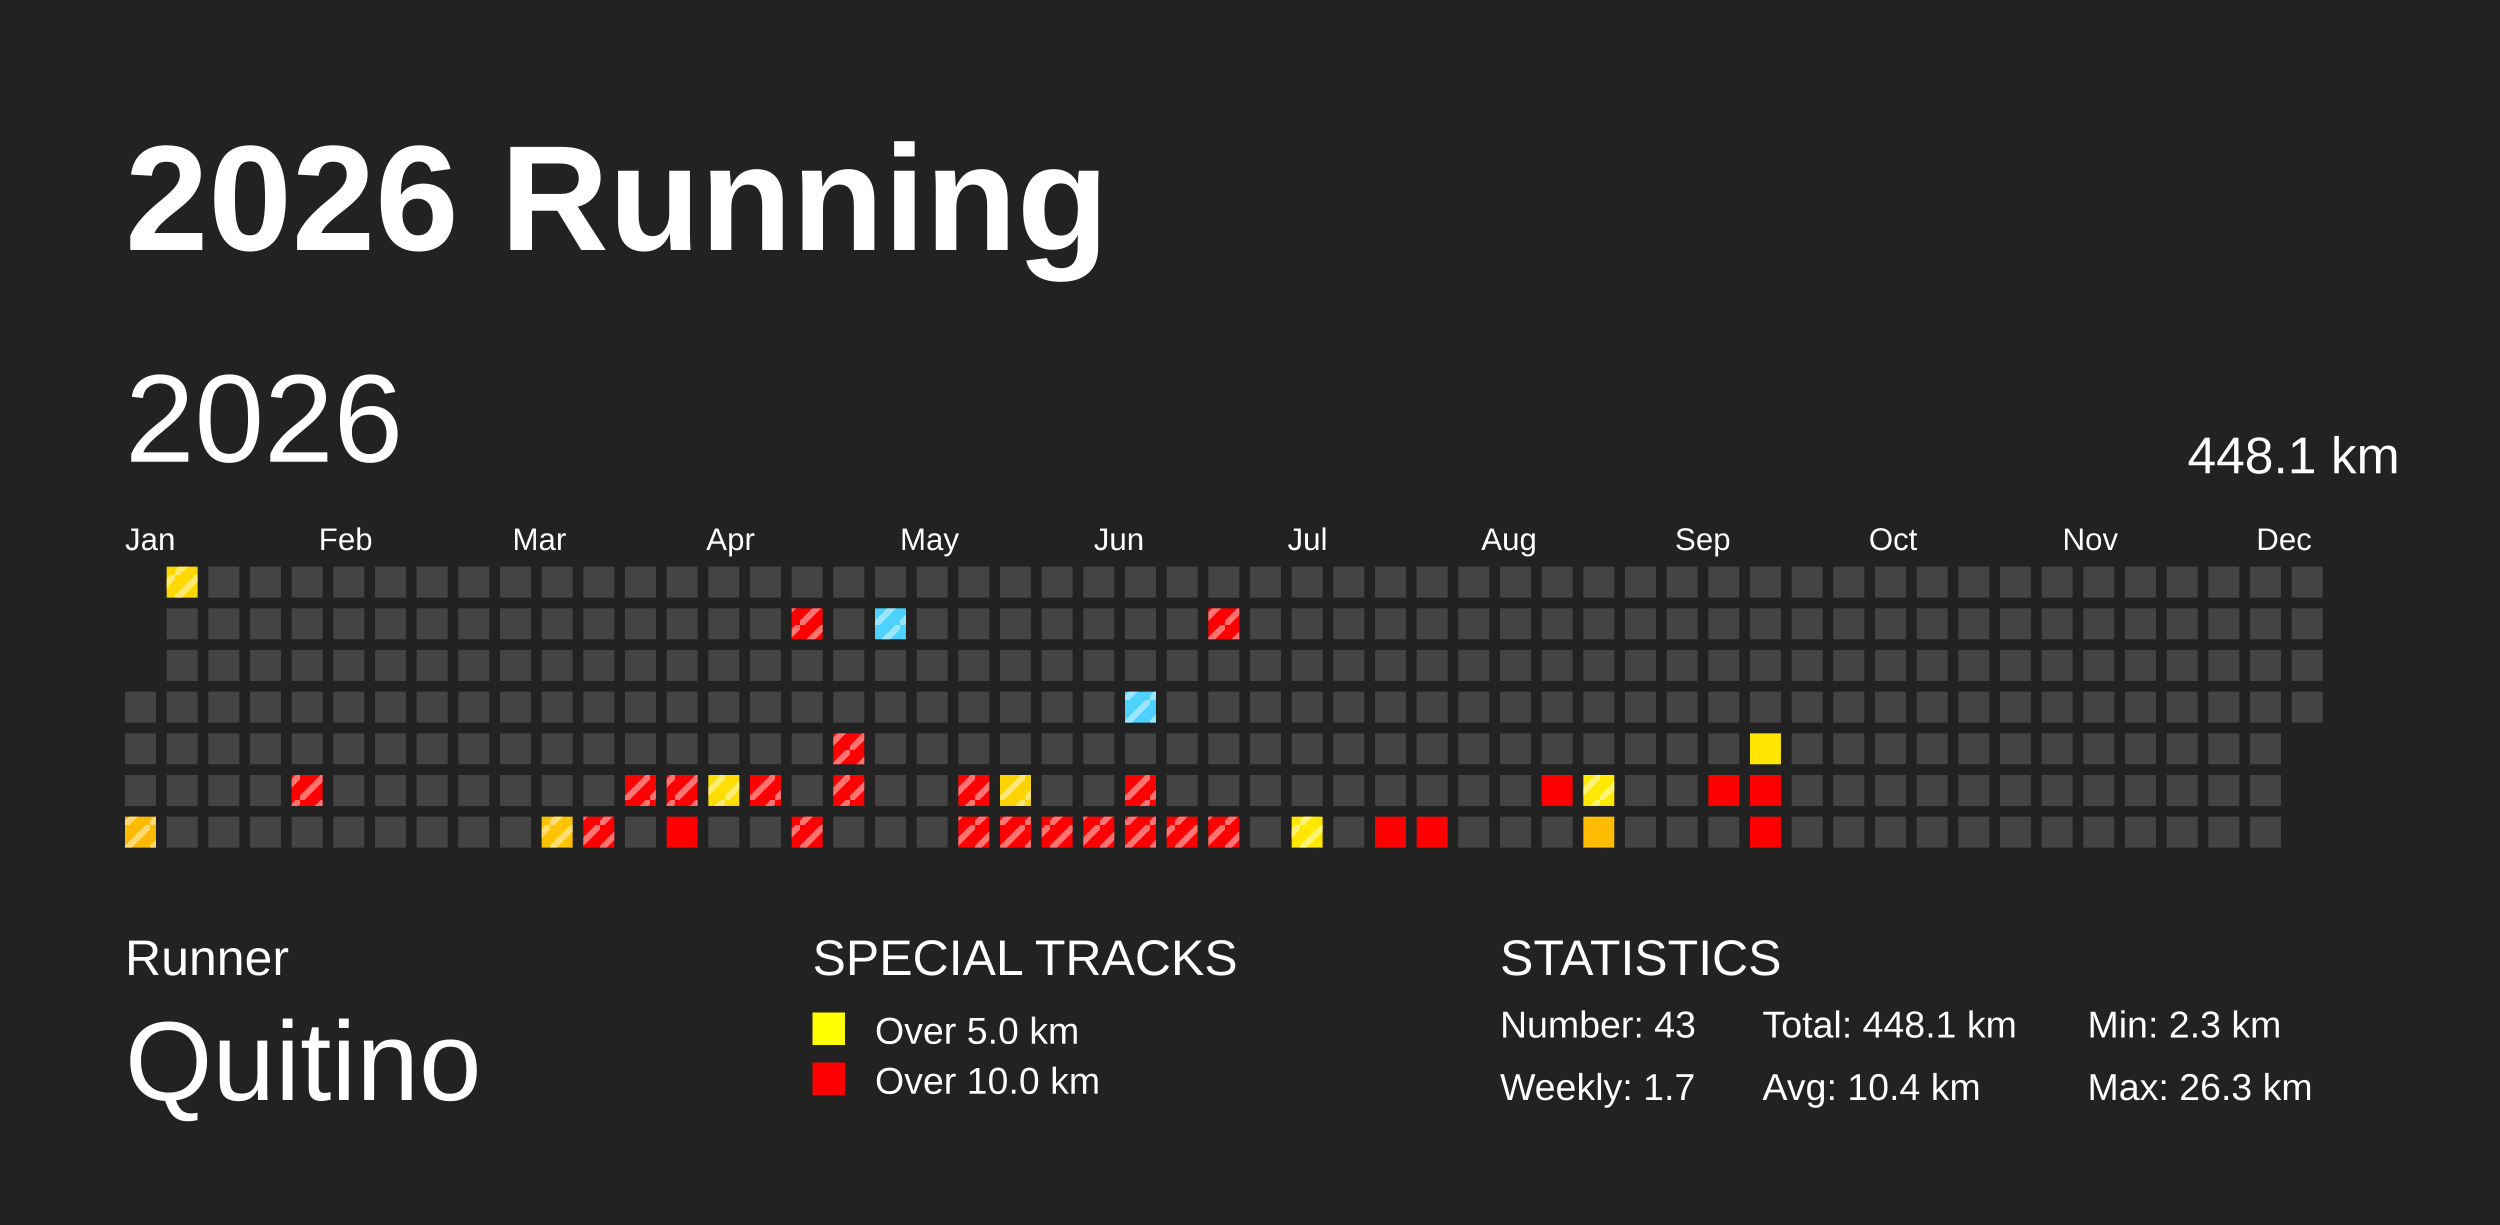
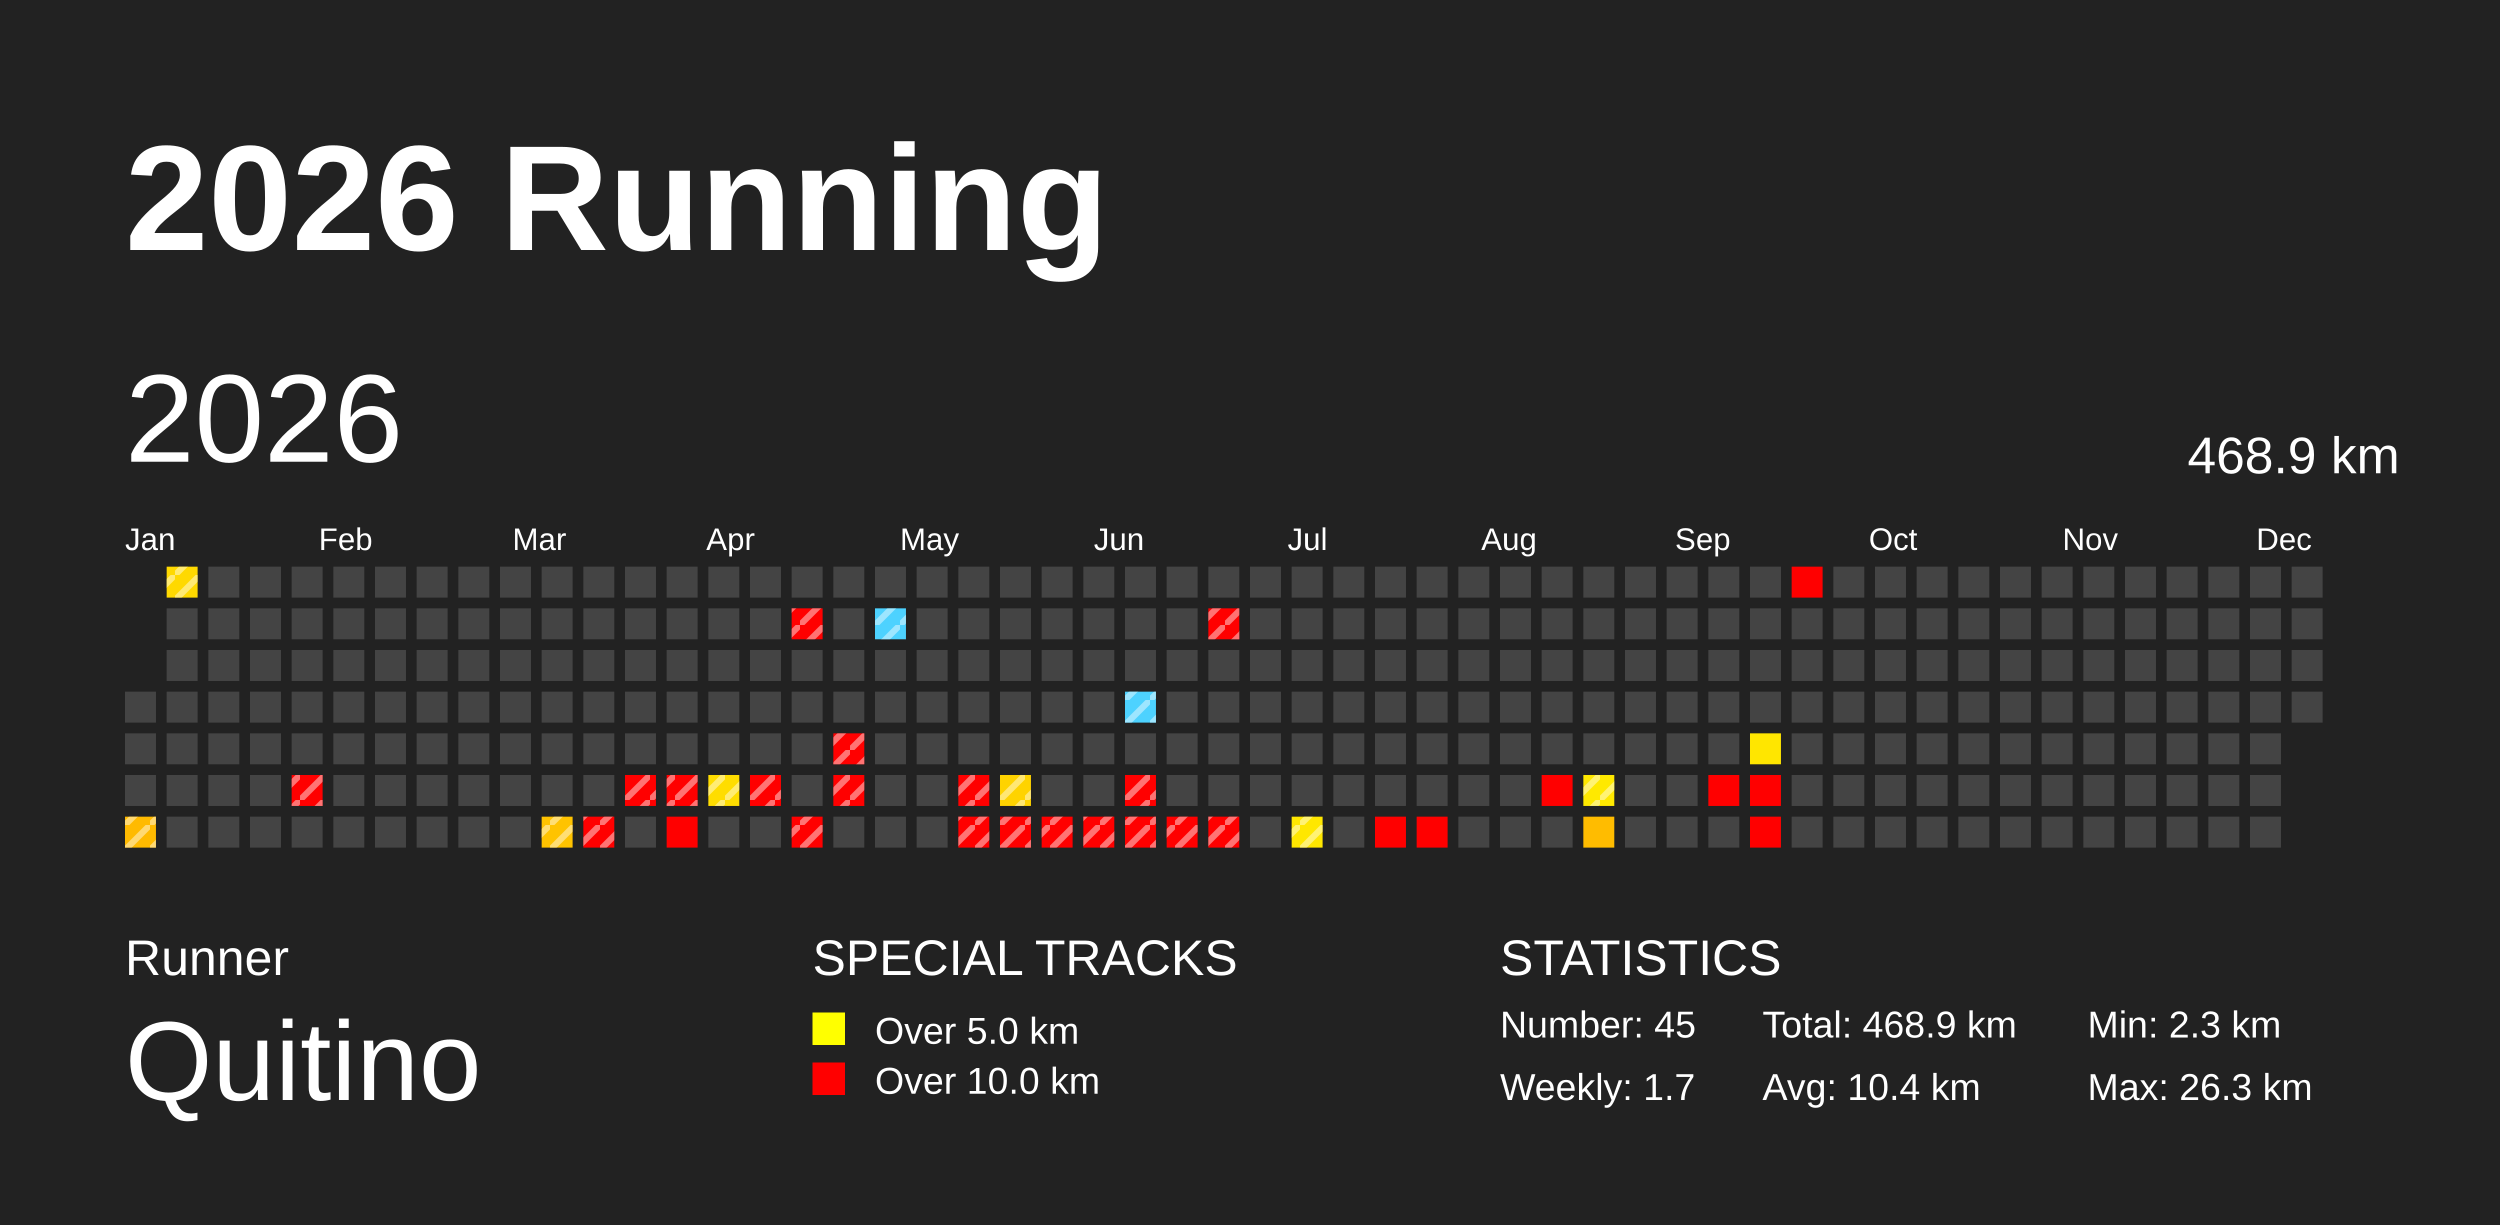
<svg xmlns="http://www.w3.org/2000/svg" baseProfile="full" height="98mm" version="1.1" viewBox="0,0,200,98" width="200mm">
  <defs>
    <pattern height="2" id="indoor-stripe" patternUnits="userSpaceOnUse" width="2">
      <line stroke="white" stroke-opacity="0.45" stroke-width="0.5" x1="0" x2="2" y1="2" y2="0" />
    </pattern>
  </defs>
  <rect fill="#222222" height="98" width="200" x="0" y="0" />
  <text fill="#FFFFFF" style="font-size:12px; font-family:Arial; font-weight:bold;" x="10" y="20">2026 Running</text>
  <text fill="#FFFFFF" style="font-size:4px; font-family:Arial" x="10" y="78">Runner</text>
  <text fill="#FFFFFF" style="font-size:9px; font-family:Arial" x="10" y="88">Quitino</text>
  <text fill="#FFFFFF" style="font-size:4px; font-family:Arial" x="65" y="78">SPECIAL TRACKS</text>
  <rect fill="yellow" height="2.6" width="2.6" x="65" y="81" />
  <text fill="#FFFFFF" style="font-size:3px; font-family:Arial" x="70" y="83.5">Over 5.0 km</text>
  <rect fill="red" height="2.6" width="2.6" x="65" y="85" />
  <text fill="#FFFFFF" style="font-size:3px; font-family:Arial" x="70" y="87.5">Over 10.0 km</text>
  <text fill="#FFFFFF" style="font-size:4px; font-family:Arial" x="120" y="78">STATISTICS</text>
-   <text fill="#FFFFFF" style="font-size:3px; font-family:Arial" x="120" y="83">Number: 43</text>
+   <text fill="#FFFFFF" style="font-size:3px; font-family:Arial" x="120" y="83">Number: 45</text>
  <text fill="#FFFFFF" style="font-size:3px; font-family:Arial" x="120" y="88">Weekly: 1.7</text>
-   <text fill="#FFFFFF" style="font-size:3px; font-family:Arial" x="141" y="83">Total: 448.1 km</text>
+   <text fill="#FFFFFF" style="font-size:3px; font-family:Arial" x="141" y="83">Total: 468.9 km</text>
  <text fill="#FFFFFF" style="font-size:3px; font-family:Arial" x="141" y="88">Avg: 10.4 km</text>
  <text fill="#FFFFFF" style="font-size:3px; font-family:Arial" x="167" y="83">Min: 2.3 km</text>
  <text fill="#FFFFFF" style="font-size:3px; font-family:Arial" x="167" y="88">Max: 26.3 km</text>
  <text dominant-baseline="hanging" fill="#FFFFFF" style="font-size:10.0px; font-family:Arial;" x="10" y="30">2026</text>
-   <text dominant-baseline="hanging" fill="#FFFFFF" style="font-size:4.125px; font-family:Arial;" x="175" y="35">448.1 km</text>
+   <text dominant-baseline="hanging" fill="#FFFFFF" style="font-size:4.125px; font-family:Arial;" x="175" y="35">468.9 km</text>
  <text fill="#FFFFFF" style="font-size:2.5px; font-family:Arial" x="10.0" y="44">Jan</text>
  <text fill="#FFFFFF" style="font-size:2.5px; font-family:Arial" x="25.5" y="44">Feb</text>
  <text fill="#FFFFFF" style="font-size:2.5px; font-family:Arial" x="41.0" y="44">Mar</text>
  <text fill="#FFFFFF" style="font-size:2.5px; font-family:Arial" x="56.5" y="44">Apr</text>
  <text fill="#FFFFFF" style="font-size:2.5px; font-family:Arial" x="72.0" y="44">May</text>
  <text fill="#FFFFFF" style="font-size:2.5px; font-family:Arial" x="87.5" y="44">Jun</text>
  <text fill="#FFFFFF" style="font-size:2.5px; font-family:Arial" x="103.0" y="44">Jul</text>
  <text fill="#FFFFFF" style="font-size:2.5px; font-family:Arial" x="118.5" y="44">Aug</text>
  <text fill="#FFFFFF" style="font-size:2.5px; font-family:Arial" x="134.0" y="44">Sep</text>
  <text fill="#FFFFFF" style="font-size:2.5px; font-family:Arial" x="149.5" y="44">Oct</text>
  <text fill="#FFFFFF" style="font-size:2.5px; font-family:Arial" x="165.0" y="44">Nov</text>
  <text fill="#FFFFFF" style="font-size:2.5px; font-family:Arial" x="180.5" y="44">Dec</text>
  <rect fill="#444444" height="2.476" width="2.476" x="10" y="55.333" />
  <rect fill="#444444" height="2.476" width="2.476" x="10" y="58.667" />
  <rect fill="#444444" height="2.476" width="2.476" x="10" y="62" />
  <rect fill="#ffba00" height="2.476" width="2.476" x="10" y="65.333" />
  <rect fill="url(#indoor-stripe)" height="2.476" width="2.476" x="10" y="65.333" />
  <rect fill="#ffd900" height="2.476" width="2.476" x="13.333" y="45.333" />
  <rect fill="url(#indoor-stripe)" height="2.476" width="2.476" x="13.333" y="45.333" />
  <rect fill="#444444" height="2.476" width="2.476" x="13.333" y="48.667" />
  <rect fill="#444444" height="2.476" width="2.476" x="13.333" y="52" />
  <rect fill="#444444" height="2.476" width="2.476" x="13.333" y="55.333" />
  <rect fill="#444444" height="2.476" width="2.476" x="13.333" y="58.667" />
  <rect fill="#444444" height="2.476" width="2.476" x="13.333" y="62" />
  <rect fill="#444444" height="2.476" width="2.476" x="13.333" y="65.333" />
  <rect fill="#444444" height="2.476" width="2.476" x="16.667" y="45.333" />
  <rect fill="#444444" height="2.476" width="2.476" x="16.667" y="48.667" />
  <rect fill="#444444" height="2.476" width="2.476" x="16.667" y="52" />
  <rect fill="#444444" height="2.476" width="2.476" x="16.667" y="55.333" />
  <rect fill="#444444" height="2.476" width="2.476" x="16.667" y="58.667" />
  <rect fill="#444444" height="2.476" width="2.476" x="16.667" y="62" />
  <rect fill="#444444" height="2.476" width="2.476" x="16.667" y="65.333" />
  <rect fill="#444444" height="2.476" width="2.476" x="20.0" y="45.333" />
  <rect fill="#444444" height="2.476" width="2.476" x="20.0" y="48.667" />
  <rect fill="#444444" height="2.476" width="2.476" x="20.0" y="52" />
  <rect fill="#444444" height="2.476" width="2.476" x="20.0" y="55.333" />
  <rect fill="#444444" height="2.476" width="2.476" x="20.0" y="58.667" />
  <rect fill="#444444" height="2.476" width="2.476" x="20.0" y="62" />
  <rect fill="#444444" height="2.476" width="2.476" x="20.0" y="65.333" />
  <rect fill="#444444" height="2.476" width="2.476" x="23.333" y="45.333" />
  <rect fill="#444444" height="2.476" width="2.476" x="23.333" y="48.667" />
  <rect fill="#444444" height="2.476" width="2.476" x="23.333" y="52" />
  <rect fill="#444444" height="2.476" width="2.476" x="23.333" y="55.333" />
  <rect fill="#444444" height="2.476" width="2.476" x="23.333" y="58.667" />
  <rect fill="red" height="2.476" width="2.476" x="23.333" y="62" />
  <rect fill="url(#indoor-stripe)" height="2.476" width="2.476" x="23.333" y="62" />
  <rect fill="#444444" height="2.476" width="2.476" x="23.333" y="65.333" />
  <rect fill="#444444" height="2.476" width="2.476" x="26.667" y="45.333" />
  <rect fill="#444444" height="2.476" width="2.476" x="26.667" y="48.667" />
  <rect fill="#444444" height="2.476" width="2.476" x="26.667" y="52" />
  <rect fill="#444444" height="2.476" width="2.476" x="26.667" y="55.333" />
  <rect fill="#444444" height="2.476" width="2.476" x="26.667" y="58.667" />
  <rect fill="#444444" height="2.476" width="2.476" x="26.667" y="62" />
  <rect fill="#444444" height="2.476" width="2.476" x="26.667" y="65.333" />
  <rect fill="#444444" height="2.476" width="2.476" x="30" y="45.333" />
  <rect fill="#444444" height="2.476" width="2.476" x="30" y="48.667" />
  <rect fill="#444444" height="2.476" width="2.476" x="30" y="52" />
  <rect fill="#444444" height="2.476" width="2.476" x="30" y="55.333" />
  <rect fill="#444444" height="2.476" width="2.476" x="30" y="58.667" />
  <rect fill="#444444" height="2.476" width="2.476" x="30" y="62" />
  <rect fill="#444444" height="2.476" width="2.476" x="30" y="65.333" />
  <rect fill="#444444" height="2.476" width="2.476" x="33.333" y="45.333" />
  <rect fill="#444444" height="2.476" width="2.476" x="33.333" y="48.667" />
  <rect fill="#444444" height="2.476" width="2.476" x="33.333" y="52" />
  <rect fill="#444444" height="2.476" width="2.476" x="33.333" y="55.333" />
  <rect fill="#444444" height="2.476" width="2.476" x="33.333" y="58.667" />
  <rect fill="#444444" height="2.476" width="2.476" x="33.333" y="62" />
  <rect fill="#444444" height="2.476" width="2.476" x="33.333" y="65.333" />
  <rect fill="#444444" height="2.476" width="2.476" x="36.667" y="45.333" />
  <rect fill="#444444" height="2.476" width="2.476" x="36.667" y="48.667" />
  <rect fill="#444444" height="2.476" width="2.476" x="36.667" y="52" />
  <rect fill="#444444" height="2.476" width="2.476" x="36.667" y="55.333" />
  <rect fill="#444444" height="2.476" width="2.476" x="36.667" y="58.667" />
  <rect fill="#444444" height="2.476" width="2.476" x="36.667" y="62" />
  <rect fill="#444444" height="2.476" width="2.476" x="36.667" y="65.333" />
  <rect fill="#444444" height="2.476" width="2.476" x="40.0" y="45.333" />
  <rect fill="#444444" height="2.476" width="2.476" x="40.0" y="48.667" />
  <rect fill="#444444" height="2.476" width="2.476" x="40.0" y="52" />
  <rect fill="#444444" height="2.476" width="2.476" x="40.0" y="55.333" />
  <rect fill="#444444" height="2.476" width="2.476" x="40.0" y="58.667" />
  <rect fill="#444444" height="2.476" width="2.476" x="40.0" y="62" />
  <rect fill="#444444" height="2.476" width="2.476" x="40.0" y="65.333" />
  <rect fill="#444444" height="2.476" width="2.476" x="43.333" y="45.333" />
  <rect fill="#444444" height="2.476" width="2.476" x="43.333" y="48.667" />
  <rect fill="#444444" height="2.476" width="2.476" x="43.333" y="52" />
  <rect fill="#444444" height="2.476" width="2.476" x="43.333" y="55.333" />
  <rect fill="#444444" height="2.476" width="2.476" x="43.333" y="58.667" />
  <rect fill="#444444" height="2.476" width="2.476" x="43.333" y="62" />
  <rect fill="#ffc300" height="2.476" width="2.476" x="43.333" y="65.333" />
  <rect fill="url(#indoor-stripe)" height="2.476" width="2.476" x="43.333" y="65.333" />
  <rect fill="#444444" height="2.476" width="2.476" x="46.667" y="45.333" />
  <rect fill="#444444" height="2.476" width="2.476" x="46.667" y="48.667" />
  <rect fill="#444444" height="2.476" width="2.476" x="46.667" y="52" />
  <rect fill="#444444" height="2.476" width="2.476" x="46.667" y="55.333" />
  <rect fill="#444444" height="2.476" width="2.476" x="46.667" y="58.667" />
  <rect fill="#444444" height="2.476" width="2.476" x="46.667" y="62" />
  <rect fill="red" height="2.476" width="2.476" x="46.667" y="65.333" />
  <rect fill="url(#indoor-stripe)" height="2.476" width="2.476" x="46.667" y="65.333" />
  <rect fill="#444444" height="2.476" width="2.476" x="50" y="45.333" />
  <rect fill="#444444" height="2.476" width="2.476" x="50" y="48.667" />
  <rect fill="#444444" height="2.476" width="2.476" x="50" y="52" />
  <rect fill="#444444" height="2.476" width="2.476" x="50" y="55.333" />
  <rect fill="#444444" height="2.476" width="2.476" x="50" y="58.667" />
  <rect fill="red" height="2.476" width="2.476" x="50" y="62" />
  <rect fill="url(#indoor-stripe)" height="2.476" width="2.476" x="50" y="62" />
  <rect fill="#444444" height="2.476" width="2.476" x="50" y="65.333" />
  <rect fill="#444444" height="2.476" width="2.476" x="53.333" y="45.333" />
  <rect fill="#444444" height="2.476" width="2.476" x="53.333" y="48.667" />
  <rect fill="#444444" height="2.476" width="2.476" x="53.333" y="52" />
  <rect fill="#444444" height="2.476" width="2.476" x="53.333" y="55.333" />
  <rect fill="#444444" height="2.476" width="2.476" x="53.333" y="58.667" />
  <rect fill="red" height="2.476" width="2.476" x="53.333" y="62" />
  <rect fill="url(#indoor-stripe)" height="2.476" width="2.476" x="53.333" y="62" />
  <rect fill="red" height="2.476" width="2.476" x="53.333" y="65.333" />
  <rect fill="#444444" height="2.476" width="2.476" x="56.667" y="45.333" />
  <rect fill="#444444" height="2.476" width="2.476" x="56.667" y="48.667" />
  <rect fill="#444444" height="2.476" width="2.476" x="56.667" y="52" />
  <rect fill="#444444" height="2.476" width="2.476" x="56.667" y="55.333" />
  <rect fill="#444444" height="2.476" width="2.476" x="56.667" y="58.667" />
  <rect fill="#ffdd00" height="2.476" width="2.476" x="56.667" y="62" />
  <rect fill="url(#indoor-stripe)" height="2.476" width="2.476" x="56.667" y="62" />
  <rect fill="#444444" height="2.476" width="2.476" x="56.667" y="65.333" />
  <rect fill="#444444" height="2.476" width="2.476" x="60" y="45.333" />
  <rect fill="#444444" height="2.476" width="2.476" x="60" y="48.667" />
  <rect fill="#444444" height="2.476" width="2.476" x="60" y="52" />
  <rect fill="#444444" height="2.476" width="2.476" x="60" y="55.333" />
  <rect fill="#444444" height="2.476" width="2.476" x="60" y="58.667" />
  <rect fill="red" height="2.476" width="2.476" x="60" y="62" />
  <rect fill="url(#indoor-stripe)" height="2.476" width="2.476" x="60" y="62" />
  <rect fill="#444444" height="2.476" width="2.476" x="60" y="65.333" />
  <rect fill="#444444" height="2.476" width="2.476" x="63.333" y="45.333" />
  <rect fill="red" height="2.476" width="2.476" x="63.333" y="48.667" />
  <rect fill="url(#indoor-stripe)" height="2.476" width="2.476" x="63.333" y="48.667" />
  <rect fill="#444444" height="2.476" width="2.476" x="63.333" y="52" />
  <rect fill="#444444" height="2.476" width="2.476" x="63.333" y="55.333" />
  <rect fill="#444444" height="2.476" width="2.476" x="63.333" y="58.667" />
  <rect fill="#444444" height="2.476" width="2.476" x="63.333" y="62" />
  <rect fill="red" height="2.476" width="2.476" x="63.333" y="65.333" />
  <rect fill="url(#indoor-stripe)" height="2.476" width="2.476" x="63.333" y="65.333" />
  <rect fill="#444444" height="2.476" width="2.476" x="66.667" y="45.333" />
  <rect fill="#444444" height="2.476" width="2.476" x="66.667" y="48.667" />
  <rect fill="#444444" height="2.476" width="2.476" x="66.667" y="52" />
  <rect fill="#444444" height="2.476" width="2.476" x="66.667" y="55.333" />
  <rect fill="red" height="2.476" width="2.476" x="66.667" y="58.667" />
  <rect fill="url(#indoor-stripe)" height="2.476" width="2.476" x="66.667" y="58.667" />
  <rect fill="red" height="2.476" width="2.476" x="66.667" y="62" />
  <rect fill="url(#indoor-stripe)" height="2.476" width="2.476" x="66.667" y="62" />
  <rect fill="#444444" height="2.476" width="2.476" x="66.667" y="65.333" />
  <rect fill="#444444" height="2.476" width="2.476" x="70" y="45.333" />
  <rect fill="#4dd2ff" height="2.476" width="2.476" x="70" y="48.667" />
  <rect fill="url(#indoor-stripe)" height="2.476" width="2.476" x="70" y="48.667" />
  <rect fill="#444444" height="2.476" width="2.476" x="70" y="52" />
  <rect fill="#444444" height="2.476" width="2.476" x="70" y="55.333" />
  <rect fill="#444444" height="2.476" width="2.476" x="70" y="58.667" />
  <rect fill="#444444" height="2.476" width="2.476" x="70" y="62" />
  <rect fill="#444444" height="2.476" width="2.476" x="70" y="65.333" />
  <rect fill="#444444" height="2.476" width="2.476" x="73.333" y="45.333" />
  <rect fill="#444444" height="2.476" width="2.476" x="73.333" y="48.667" />
  <rect fill="#444444" height="2.476" width="2.476" x="73.333" y="52" />
  <rect fill="#444444" height="2.476" width="2.476" x="73.333" y="55.333" />
  <rect fill="#444444" height="2.476" width="2.476" x="73.333" y="58.667" />
  <rect fill="#444444" height="2.476" width="2.476" x="73.333" y="62" />
  <rect fill="#444444" height="2.476" width="2.476" x="73.333" y="65.333" />
  <rect fill="#444444" height="2.476" width="2.476" x="76.667" y="45.333" />
  <rect fill="#444444" height="2.476" width="2.476" x="76.667" y="48.667" />
  <rect fill="#444444" height="2.476" width="2.476" x="76.667" y="52" />
  <rect fill="#444444" height="2.476" width="2.476" x="76.667" y="55.333" />
  <rect fill="#444444" height="2.476" width="2.476" x="76.667" y="58.667" />
  <rect fill="red" height="2.476" width="2.476" x="76.667" y="62" />
  <rect fill="url(#indoor-stripe)" height="2.476" width="2.476" x="76.667" y="62" />
  <rect fill="red" height="2.476" width="2.476" x="76.667" y="65.333" />
  <rect fill="url(#indoor-stripe)" height="2.476" width="2.476" x="76.667" y="65.333" />
  <rect fill="#444444" height="2.476" width="2.476" x="80.0" y="45.333" />
  <rect fill="#444444" height="2.476" width="2.476" x="80.0" y="48.667" />
  <rect fill="#444444" height="2.476" width="2.476" x="80.0" y="52" />
  <rect fill="#444444" height="2.476" width="2.476" x="80.0" y="55.333" />
  <rect fill="#444444" height="2.476" width="2.476" x="80.0" y="58.667" />
  <rect fill="#ffd300" height="2.476" width="2.476" x="80.0" y="62" />
  <rect fill="url(#indoor-stripe)" height="2.476" width="2.476" x="80.0" y="62" />
  <rect fill="red" height="2.476" width="2.476" x="80.0" y="65.333" />
  <rect fill="url(#indoor-stripe)" height="2.476" width="2.476" x="80.0" y="65.333" />
  <rect fill="#444444" height="2.476" width="2.476" x="83.333" y="45.333" />
  <rect fill="#444444" height="2.476" width="2.476" x="83.333" y="48.667" />
  <rect fill="#444444" height="2.476" width="2.476" x="83.333" y="52" />
  <rect fill="#444444" height="2.476" width="2.476" x="83.333" y="55.333" />
  <rect fill="#444444" height="2.476" width="2.476" x="83.333" y="58.667" />
  <rect fill="#444444" height="2.476" width="2.476" x="83.333" y="62" />
  <rect fill="red" height="2.476" width="2.476" x="83.333" y="65.333" />
  <rect fill="url(#indoor-stripe)" height="2.476" width="2.476" x="83.333" y="65.333" />
  <rect fill="#444444" height="2.476" width="2.476" x="86.667" y="45.333" />
  <rect fill="#444444" height="2.476" width="2.476" x="86.667" y="48.667" />
  <rect fill="#444444" height="2.476" width="2.476" x="86.667" y="52" />
  <rect fill="#444444" height="2.476" width="2.476" x="86.667" y="55.333" />
  <rect fill="#444444" height="2.476" width="2.476" x="86.667" y="58.667" />
  <rect fill="#444444" height="2.476" width="2.476" x="86.667" y="62" />
  <rect fill="red" height="2.476" width="2.476" x="86.667" y="65.333" />
  <rect fill="url(#indoor-stripe)" height="2.476" width="2.476" x="86.667" y="65.333" />
  <rect fill="#444444" height="2.476" width="2.476" x="90" y="45.333" />
  <rect fill="#444444" height="2.476" width="2.476" x="90" y="48.667" />
  <rect fill="#444444" height="2.476" width="2.476" x="90" y="52" />
  <rect fill="#4dd2ff" height="2.476" width="2.476" x="90" y="55.333" />
  <rect fill="url(#indoor-stripe)" height="2.476" width="2.476" x="90" y="55.333" />
  <rect fill="#444444" height="2.476" width="2.476" x="90" y="58.667" />
  <rect fill="red" height="2.476" width="2.476" x="90" y="62" />
  <rect fill="url(#indoor-stripe)" height="2.476" width="2.476" x="90" y="62" />
  <rect fill="red" height="2.476" width="2.476" x="90" y="65.333" />
  <rect fill="url(#indoor-stripe)" height="2.476" width="2.476" x="90" y="65.333" />
  <rect fill="#444444" height="2.476" width="2.476" x="93.333" y="45.333" />
  <rect fill="#444444" height="2.476" width="2.476" x="93.333" y="48.667" />
  <rect fill="#444444" height="2.476" width="2.476" x="93.333" y="52" />
  <rect fill="#444444" height="2.476" width="2.476" x="93.333" y="55.333" />
  <rect fill="#444444" height="2.476" width="2.476" x="93.333" y="58.667" />
  <rect fill="#444444" height="2.476" width="2.476" x="93.333" y="62" />
  <rect fill="red" height="2.476" width="2.476" x="93.333" y="65.333" />
  <rect fill="url(#indoor-stripe)" height="2.476" width="2.476" x="93.333" y="65.333" />
  <rect fill="#444444" height="2.476" width="2.476" x="96.667" y="45.333" />
  <rect fill="red" height="2.476" width="2.476" x="96.667" y="48.667" />
  <rect fill="url(#indoor-stripe)" height="2.476" width="2.476" x="96.667" y="48.667" />
  <rect fill="#444444" height="2.476" width="2.476" x="96.667" y="52" />
  <rect fill="#444444" height="2.476" width="2.476" x="96.667" y="55.333" />
  <rect fill="#444444" height="2.476" width="2.476" x="96.667" y="58.667" />
  <rect fill="#444444" height="2.476" width="2.476" x="96.667" y="62" />
  <rect fill="red" height="2.476" width="2.476" x="96.667" y="65.333" />
  <rect fill="url(#indoor-stripe)" height="2.476" width="2.476" x="96.667" y="65.333" />
  <rect fill="#444444" height="2.476" width="2.476" x="100" y="45.333" />
  <rect fill="#444444" height="2.476" width="2.476" x="100" y="48.667" />
  <rect fill="#444444" height="2.476" width="2.476" x="100" y="52" />
  <rect fill="#444444" height="2.476" width="2.476" x="100" y="55.333" />
  <rect fill="#444444" height="2.476" width="2.476" x="100" y="58.667" />
  <rect fill="#444444" height="2.476" width="2.476" x="100" y="62" />
  <rect fill="#444444" height="2.476" width="2.476" x="100" y="65.333" />
  <rect fill="#444444" height="2.476" width="2.476" x="103.333" y="45.333" />
  <rect fill="#444444" height="2.476" width="2.476" x="103.333" y="48.667" />
  <rect fill="#444444" height="2.476" width="2.476" x="103.333" y="52" />
  <rect fill="#444444" height="2.476" width="2.476" x="103.333" y="55.333" />
  <rect fill="#444444" height="2.476" width="2.476" x="103.333" y="58.667" />
  <rect fill="#444444" height="2.476" width="2.476" x="103.333" y="62" />
  <rect fill="#ffe700" height="2.476" width="2.476" x="103.333" y="65.333" />
  <rect fill="url(#indoor-stripe)" height="2.476" width="2.476" x="103.333" y="65.333" />
  <rect fill="#444444" height="2.476" width="2.476" x="106.667" y="45.333" />
  <rect fill="#444444" height="2.476" width="2.476" x="106.667" y="48.667" />
  <rect fill="#444444" height="2.476" width="2.476" x="106.667" y="52" />
  <rect fill="#444444" height="2.476" width="2.476" x="106.667" y="55.333" />
  <rect fill="#444444" height="2.476" width="2.476" x="106.667" y="58.667" />
  <rect fill="#444444" height="2.476" width="2.476" x="106.667" y="62" />
  <rect fill="#444444" height="2.476" width="2.476" x="106.667" y="65.333" />
  <rect fill="#444444" height="2.476" width="2.476" x="110" y="45.333" />
  <rect fill="#444444" height="2.476" width="2.476" x="110" y="48.667" />
  <rect fill="#444444" height="2.476" width="2.476" x="110" y="52" />
  <rect fill="#444444" height="2.476" width="2.476" x="110" y="55.333" />
  <rect fill="#444444" height="2.476" width="2.476" x="110" y="58.667" />
  <rect fill="#444444" height="2.476" width="2.476" x="110" y="62" />
  <rect fill="red" height="2.476" width="2.476" x="110" y="65.333" />
  <rect fill="#444444" height="2.476" width="2.476" x="113.333" y="45.333" />
  <rect fill="#444444" height="2.476" width="2.476" x="113.333" y="48.667" />
  <rect fill="#444444" height="2.476" width="2.476" x="113.333" y="52" />
  <rect fill="#444444" height="2.476" width="2.476" x="113.333" y="55.333" />
  <rect fill="#444444" height="2.476" width="2.476" x="113.333" y="58.667" />
  <rect fill="#444444" height="2.476" width="2.476" x="113.333" y="62" />
  <rect fill="red" height="2.476" width="2.476" x="113.333" y="65.333" />
  <rect fill="#444444" height="2.476" width="2.476" x="116.667" y="45.333" />
  <rect fill="#444444" height="2.476" width="2.476" x="116.667" y="48.667" />
  <rect fill="#444444" height="2.476" width="2.476" x="116.667" y="52" />
  <rect fill="#444444" height="2.476" width="2.476" x="116.667" y="55.333" />
  <rect fill="#444444" height="2.476" width="2.476" x="116.667" y="58.667" />
  <rect fill="#444444" height="2.476" width="2.476" x="116.667" y="62" />
  <rect fill="#444444" height="2.476" width="2.476" x="116.667" y="65.333" />
  <rect fill="#444444" height="2.476" width="2.476" x="120" y="45.333" />
  <rect fill="#444444" height="2.476" width="2.476" x="120" y="48.667" />
  <rect fill="#444444" height="2.476" width="2.476" x="120" y="52" />
  <rect fill="#444444" height="2.476" width="2.476" x="120" y="55.333" />
  <rect fill="#444444" height="2.476" width="2.476" x="120" y="58.667" />
  <rect fill="#444444" height="2.476" width="2.476" x="120" y="62" />
  <rect fill="#444444" height="2.476" width="2.476" x="120" y="65.333" />
  <rect fill="#444444" height="2.476" width="2.476" x="123.333" y="45.333" />
  <rect fill="#444444" height="2.476" width="2.476" x="123.333" y="48.667" />
  <rect fill="#444444" height="2.476" width="2.476" x="123.333" y="52" />
  <rect fill="#444444" height="2.476" width="2.476" x="123.333" y="55.333" />
  <rect fill="#444444" height="2.476" width="2.476" x="123.333" y="58.667" />
  <rect fill="red" height="2.476" width="2.476" x="123.333" y="62" />
  <rect fill="#444444" height="2.476" width="2.476" x="123.333" y="65.333" />
  <rect fill="#444444" height="2.476" width="2.476" x="126.667" y="45.333" />
  <rect fill="#444444" height="2.476" width="2.476" x="126.667" y="48.667" />
  <rect fill="#444444" height="2.476" width="2.476" x="126.667" y="52" />
  <rect fill="#444444" height="2.476" width="2.476" x="126.667" y="55.333" />
  <rect fill="#444444" height="2.476" width="2.476" x="126.667" y="58.667" />
  <rect fill="#ffe900" height="2.476" width="2.476" x="126.667" y="62" />
  <rect fill="url(#indoor-stripe)" height="2.476" width="2.476" x="126.667" y="62" />
  <rect fill="#ffbc00" height="2.476" width="2.476" x="126.667" y="65.333" />
  <rect fill="#444444" height="2.476" width="2.476" x="130" y="45.333" />
  <rect fill="#444444" height="2.476" width="2.476" x="130" y="48.667" />
  <rect fill="#444444" height="2.476" width="2.476" x="130" y="52" />
  <rect fill="#444444" height="2.476" width="2.476" x="130" y="55.333" />
  <rect fill="#444444" height="2.476" width="2.476" x="130" y="58.667" />
  <rect fill="#444444" height="2.476" width="2.476" x="130" y="62" />
  <rect fill="#444444" height="2.476" width="2.476" x="130" y="65.333" />
  <rect fill="#444444" height="2.476" width="2.476" x="133.333" y="45.333" />
  <rect fill="#444444" height="2.476" width="2.476" x="133.333" y="48.667" />
  <rect fill="#444444" height="2.476" width="2.476" x="133.333" y="52" />
  <rect fill="#444444" height="2.476" width="2.476" x="133.333" y="55.333" />
  <rect fill="#444444" height="2.476" width="2.476" x="133.333" y="58.667" />
  <rect fill="#444444" height="2.476" width="2.476" x="133.333" y="62" />
  <rect fill="#444444" height="2.476" width="2.476" x="133.333" y="65.333" />
  <rect fill="#444444" height="2.476" width="2.476" x="136.667" y="45.333" />
  <rect fill="#444444" height="2.476" width="2.476" x="136.667" y="48.667" />
  <rect fill="#444444" height="2.476" width="2.476" x="136.667" y="52" />
  <rect fill="#444444" height="2.476" width="2.476" x="136.667" y="55.333" />
  <rect fill="#444444" height="2.476" width="2.476" x="136.667" y="58.667" />
  <rect fill="red" height="2.476" width="2.476" x="136.667" y="62" />
  <rect fill="#444444" height="2.476" width="2.476" x="136.667" y="65.333" />
  <rect fill="#444444" height="2.476" width="2.476" x="140" y="45.333" />
  <rect fill="#444444" height="2.476" width="2.476" x="140" y="48.667" />
  <rect fill="#444444" height="2.476" width="2.476" x="140" y="52" />
  <rect fill="#444444" height="2.476" width="2.476" x="140" y="55.333" />
  <rect fill="#ffe600" height="2.476" width="2.476" x="140" y="58.667" />
  <rect fill="red" height="2.476" width="2.476" x="140" y="62" />
  <rect fill="red" height="2.476" width="2.476" x="140" y="65.333" />
-   <rect fill="#444444" height="2.476" width="2.476" x="143.333" y="45.333" />
+   <rect fill="red" height="2.476" width="2.476" x="143.333" y="45.333" />
  <rect fill="#444444" height="2.476" width="2.476" x="143.333" y="48.667" />
  <rect fill="#444444" height="2.476" width="2.476" x="143.333" y="52" />
  <rect fill="#444444" height="2.476" width="2.476" x="143.333" y="55.333" />
  <rect fill="#444444" height="2.476" width="2.476" x="143.333" y="58.667" />
  <rect fill="#444444" height="2.476" width="2.476" x="143.333" y="62" />
  <rect fill="#444444" height="2.476" width="2.476" x="143.333" y="65.333" />
  <rect fill="#444444" height="2.476" width="2.476" x="146.667" y="45.333" />
  <rect fill="#444444" height="2.476" width="2.476" x="146.667" y="48.667" />
  <rect fill="#444444" height="2.476" width="2.476" x="146.667" y="52" />
  <rect fill="#444444" height="2.476" width="2.476" x="146.667" y="55.333" />
  <rect fill="#444444" height="2.476" width="2.476" x="146.667" y="58.667" />
  <rect fill="#444444" height="2.476" width="2.476" x="146.667" y="62" />
  <rect fill="#444444" height="2.476" width="2.476" x="146.667" y="65.333" />
  <rect fill="#444444" height="2.476" width="2.476" x="150.0" y="45.333" />
  <rect fill="#444444" height="2.476" width="2.476" x="150.0" y="48.667" />
  <rect fill="#444444" height="2.476" width="2.476" x="150.0" y="52" />
  <rect fill="#444444" height="2.476" width="2.476" x="150.0" y="55.333" />
  <rect fill="#444444" height="2.476" width="2.476" x="150.0" y="58.667" />
  <rect fill="#444444" height="2.476" width="2.476" x="150.0" y="62" />
  <rect fill="#444444" height="2.476" width="2.476" x="150.0" y="65.333" />
  <rect fill="#444444" height="2.476" width="2.476" x="153.333" y="45.333" />
  <rect fill="#444444" height="2.476" width="2.476" x="153.333" y="48.667" />
  <rect fill="#444444" height="2.476" width="2.476" x="153.333" y="52" />
  <rect fill="#444444" height="2.476" width="2.476" x="153.333" y="55.333" />
  <rect fill="#444444" height="2.476" width="2.476" x="153.333" y="58.667" />
  <rect fill="#444444" height="2.476" width="2.476" x="153.333" y="62" />
  <rect fill="#444444" height="2.476" width="2.476" x="153.333" y="65.333" />
  <rect fill="#444444" height="2.476" width="2.476" x="156.667" y="45.333" />
  <rect fill="#444444" height="2.476" width="2.476" x="156.667" y="48.667" />
  <rect fill="#444444" height="2.476" width="2.476" x="156.667" y="52" />
  <rect fill="#444444" height="2.476" width="2.476" x="156.667" y="55.333" />
  <rect fill="#444444" height="2.476" width="2.476" x="156.667" y="58.667" />
  <rect fill="#444444" height="2.476" width="2.476" x="156.667" y="62" />
  <rect fill="#444444" height="2.476" width="2.476" x="156.667" y="65.333" />
  <rect fill="#444444" height="2.476" width="2.476" x="160" y="45.333" />
  <rect fill="#444444" height="2.476" width="2.476" x="160" y="48.667" />
  <rect fill="#444444" height="2.476" width="2.476" x="160" y="52" />
  <rect fill="#444444" height="2.476" width="2.476" x="160" y="55.333" />
  <rect fill="#444444" height="2.476" width="2.476" x="160" y="58.667" />
  <rect fill="#444444" height="2.476" width="2.476" x="160" y="62" />
  <rect fill="#444444" height="2.476" width="2.476" x="160" y="65.333" />
  <rect fill="#444444" height="2.476" width="2.476" x="163.333" y="45.333" />
  <rect fill="#444444" height="2.476" width="2.476" x="163.333" y="48.667" />
  <rect fill="#444444" height="2.476" width="2.476" x="163.333" y="52" />
  <rect fill="#444444" height="2.476" width="2.476" x="163.333" y="55.333" />
  <rect fill="#444444" height="2.476" width="2.476" x="163.333" y="58.667" />
  <rect fill="#444444" height="2.476" width="2.476" x="163.333" y="62" />
  <rect fill="#444444" height="2.476" width="2.476" x="163.333" y="65.333" />
  <rect fill="#444444" height="2.476" width="2.476" x="166.667" y="45.333" />
  <rect fill="#444444" height="2.476" width="2.476" x="166.667" y="48.667" />
  <rect fill="#444444" height="2.476" width="2.476" x="166.667" y="52" />
  <rect fill="#444444" height="2.476" width="2.476" x="166.667" y="55.333" />
  <rect fill="#444444" height="2.476" width="2.476" x="166.667" y="58.667" />
  <rect fill="#444444" height="2.476" width="2.476" x="166.667" y="62" />
  <rect fill="#444444" height="2.476" width="2.476" x="166.667" y="65.333" />
  <rect fill="#444444" height="2.476" width="2.476" x="170" y="45.333" />
  <rect fill="#444444" height="2.476" width="2.476" x="170" y="48.667" />
  <rect fill="#444444" height="2.476" width="2.476" x="170" y="52" />
  <rect fill="#444444" height="2.476" width="2.476" x="170" y="55.333" />
  <rect fill="#444444" height="2.476" width="2.476" x="170" y="58.667" />
  <rect fill="#444444" height="2.476" width="2.476" x="170" y="62" />
  <rect fill="#444444" height="2.476" width="2.476" x="170" y="65.333" />
  <rect fill="#444444" height="2.476" width="2.476" x="173.333" y="45.333" />
  <rect fill="#444444" height="2.476" width="2.476" x="173.333" y="48.667" />
  <rect fill="#444444" height="2.476" width="2.476" x="173.333" y="52" />
  <rect fill="#444444" height="2.476" width="2.476" x="173.333" y="55.333" />
  <rect fill="#444444" height="2.476" width="2.476" x="173.333" y="58.667" />
  <rect fill="#444444" height="2.476" width="2.476" x="173.333" y="62" />
  <rect fill="#444444" height="2.476" width="2.476" x="173.333" y="65.333" />
  <rect fill="#444444" height="2.476" width="2.476" x="176.667" y="45.333" />
  <rect fill="#444444" height="2.476" width="2.476" x="176.667" y="48.667" />
  <rect fill="#444444" height="2.476" width="2.476" x="176.667" y="52" />
  <rect fill="#444444" height="2.476" width="2.476" x="176.667" y="55.333" />
  <rect fill="#444444" height="2.476" width="2.476" x="176.667" y="58.667" />
  <rect fill="#444444" height="2.476" width="2.476" x="176.667" y="62" />
  <rect fill="#444444" height="2.476" width="2.476" x="176.667" y="65.333" />
  <rect fill="#444444" height="2.476" width="2.476" x="180" y="45.333" />
  <rect fill="#444444" height="2.476" width="2.476" x="180" y="48.667" />
  <rect fill="#444444" height="2.476" width="2.476" x="180" y="52" />
  <rect fill="#444444" height="2.476" width="2.476" x="180" y="55.333" />
  <rect fill="#444444" height="2.476" width="2.476" x="180" y="58.667" />
  <rect fill="#444444" height="2.476" width="2.476" x="180" y="62" />
  <rect fill="#444444" height="2.476" width="2.476" x="180" y="65.333" />
  <rect fill="#444444" height="2.476" width="2.476" x="183.333" y="45.333" />
  <rect fill="#444444" height="2.476" width="2.476" x="183.333" y="48.667" />
  <rect fill="#444444" height="2.476" width="2.476" x="183.333" y="52" />
  <rect fill="#444444" height="2.476" width="2.476" x="183.333" y="55.333" />
</svg>
